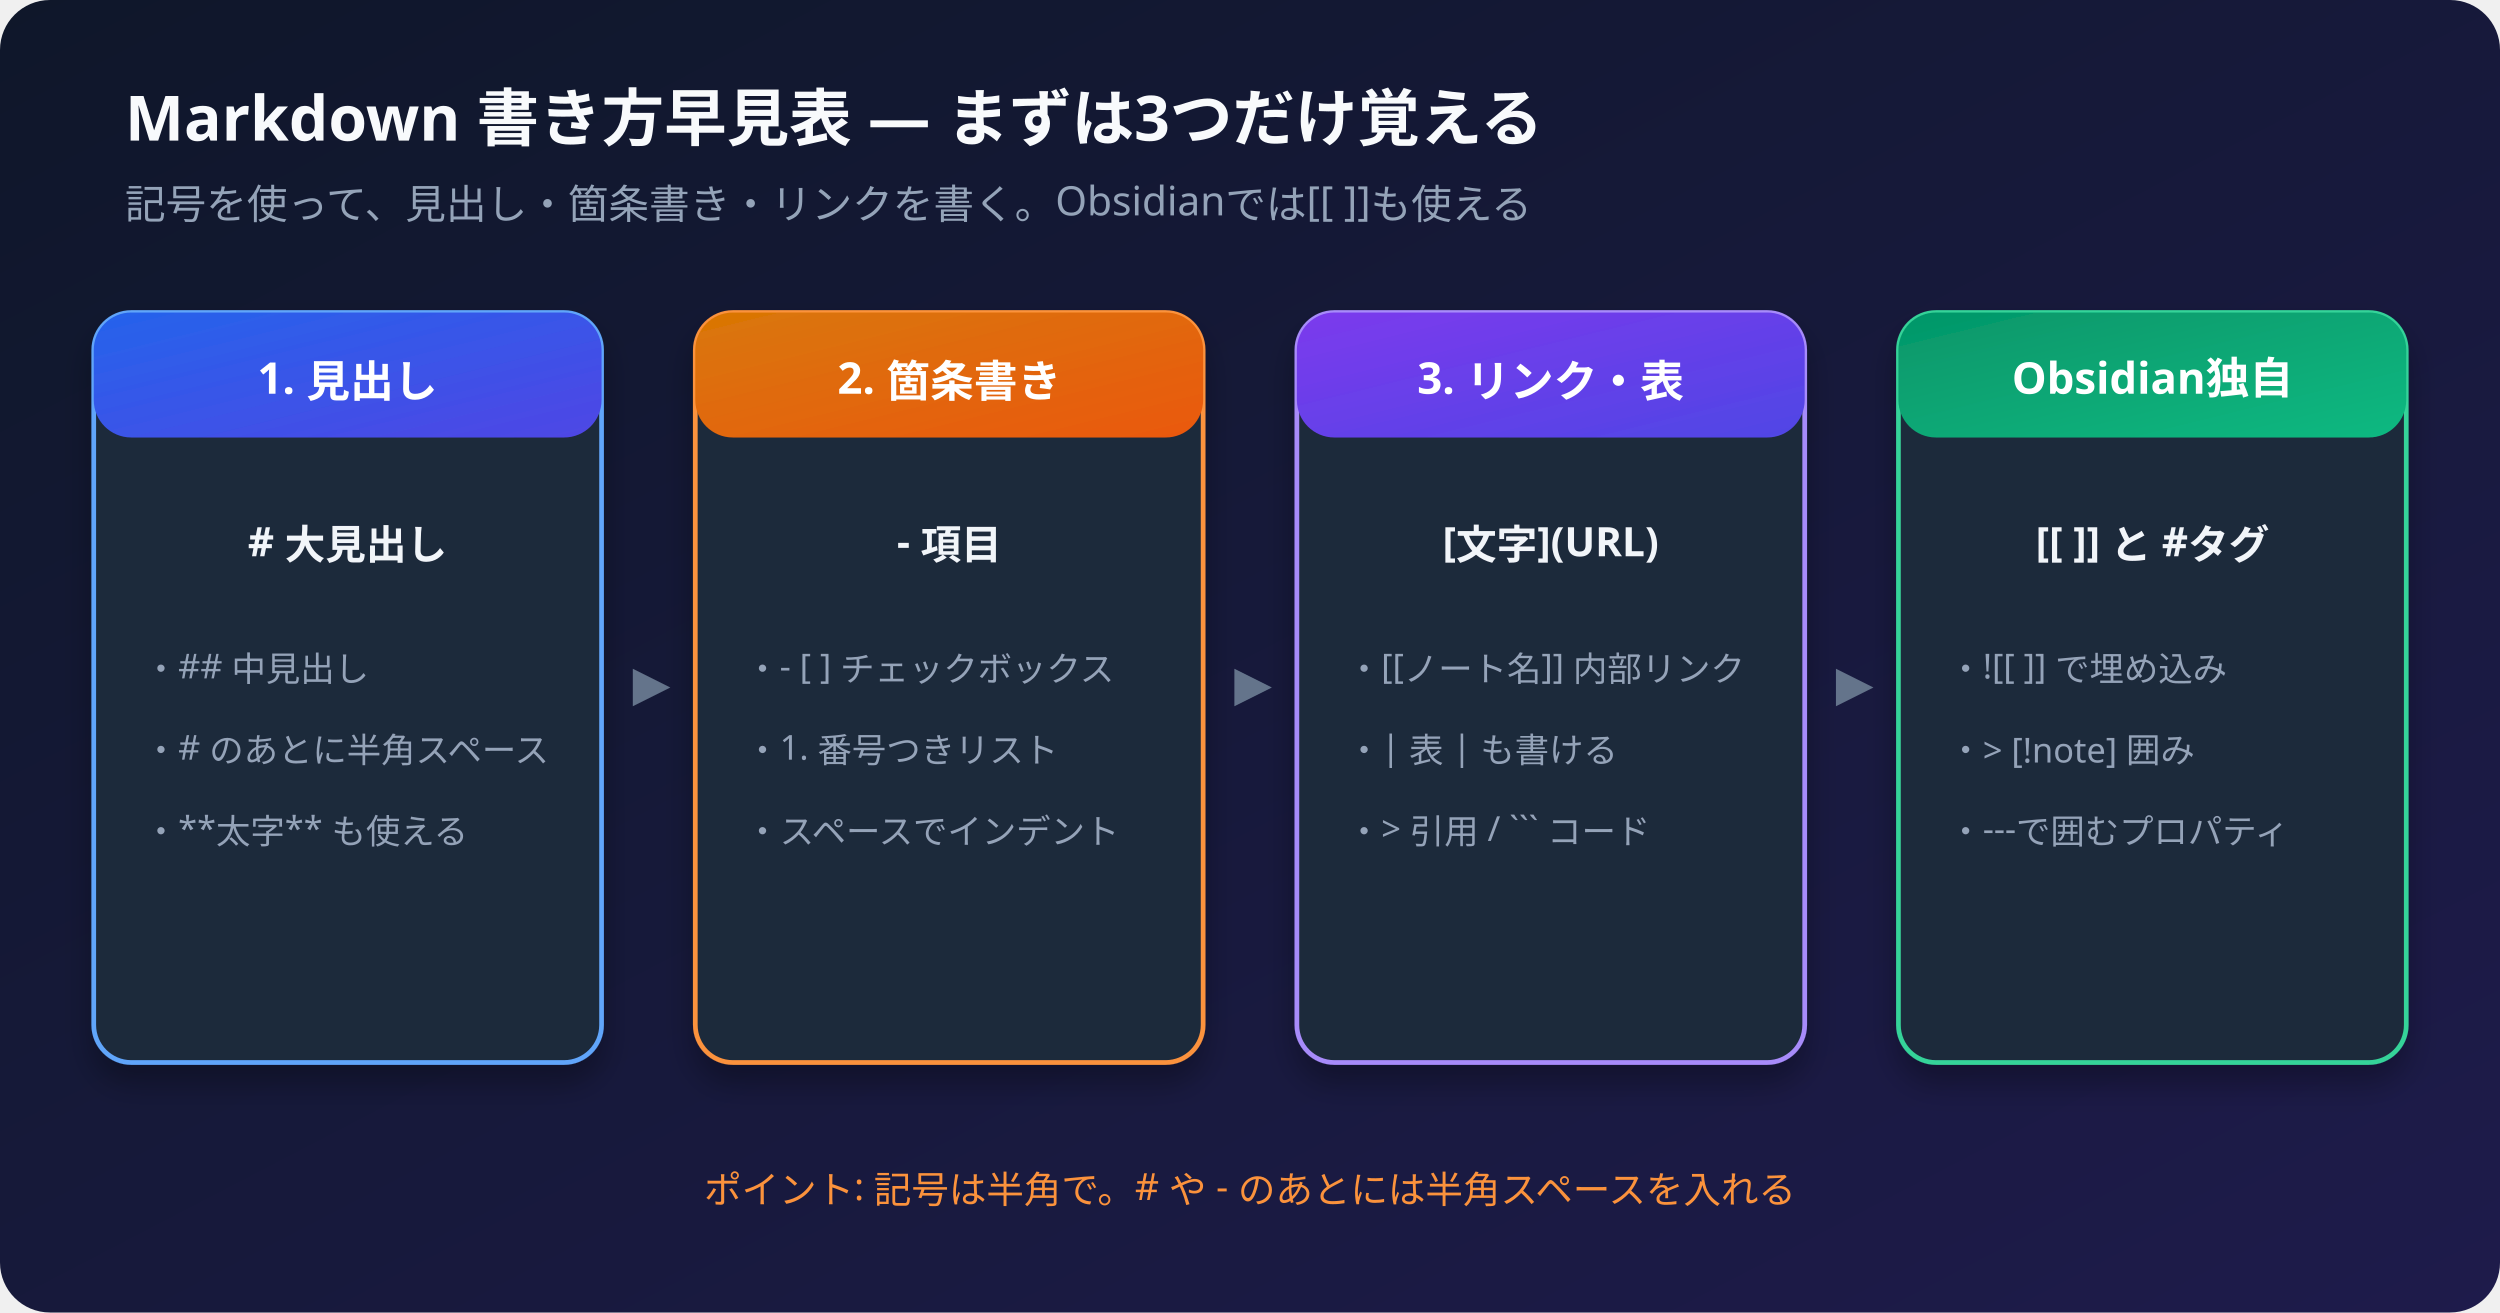
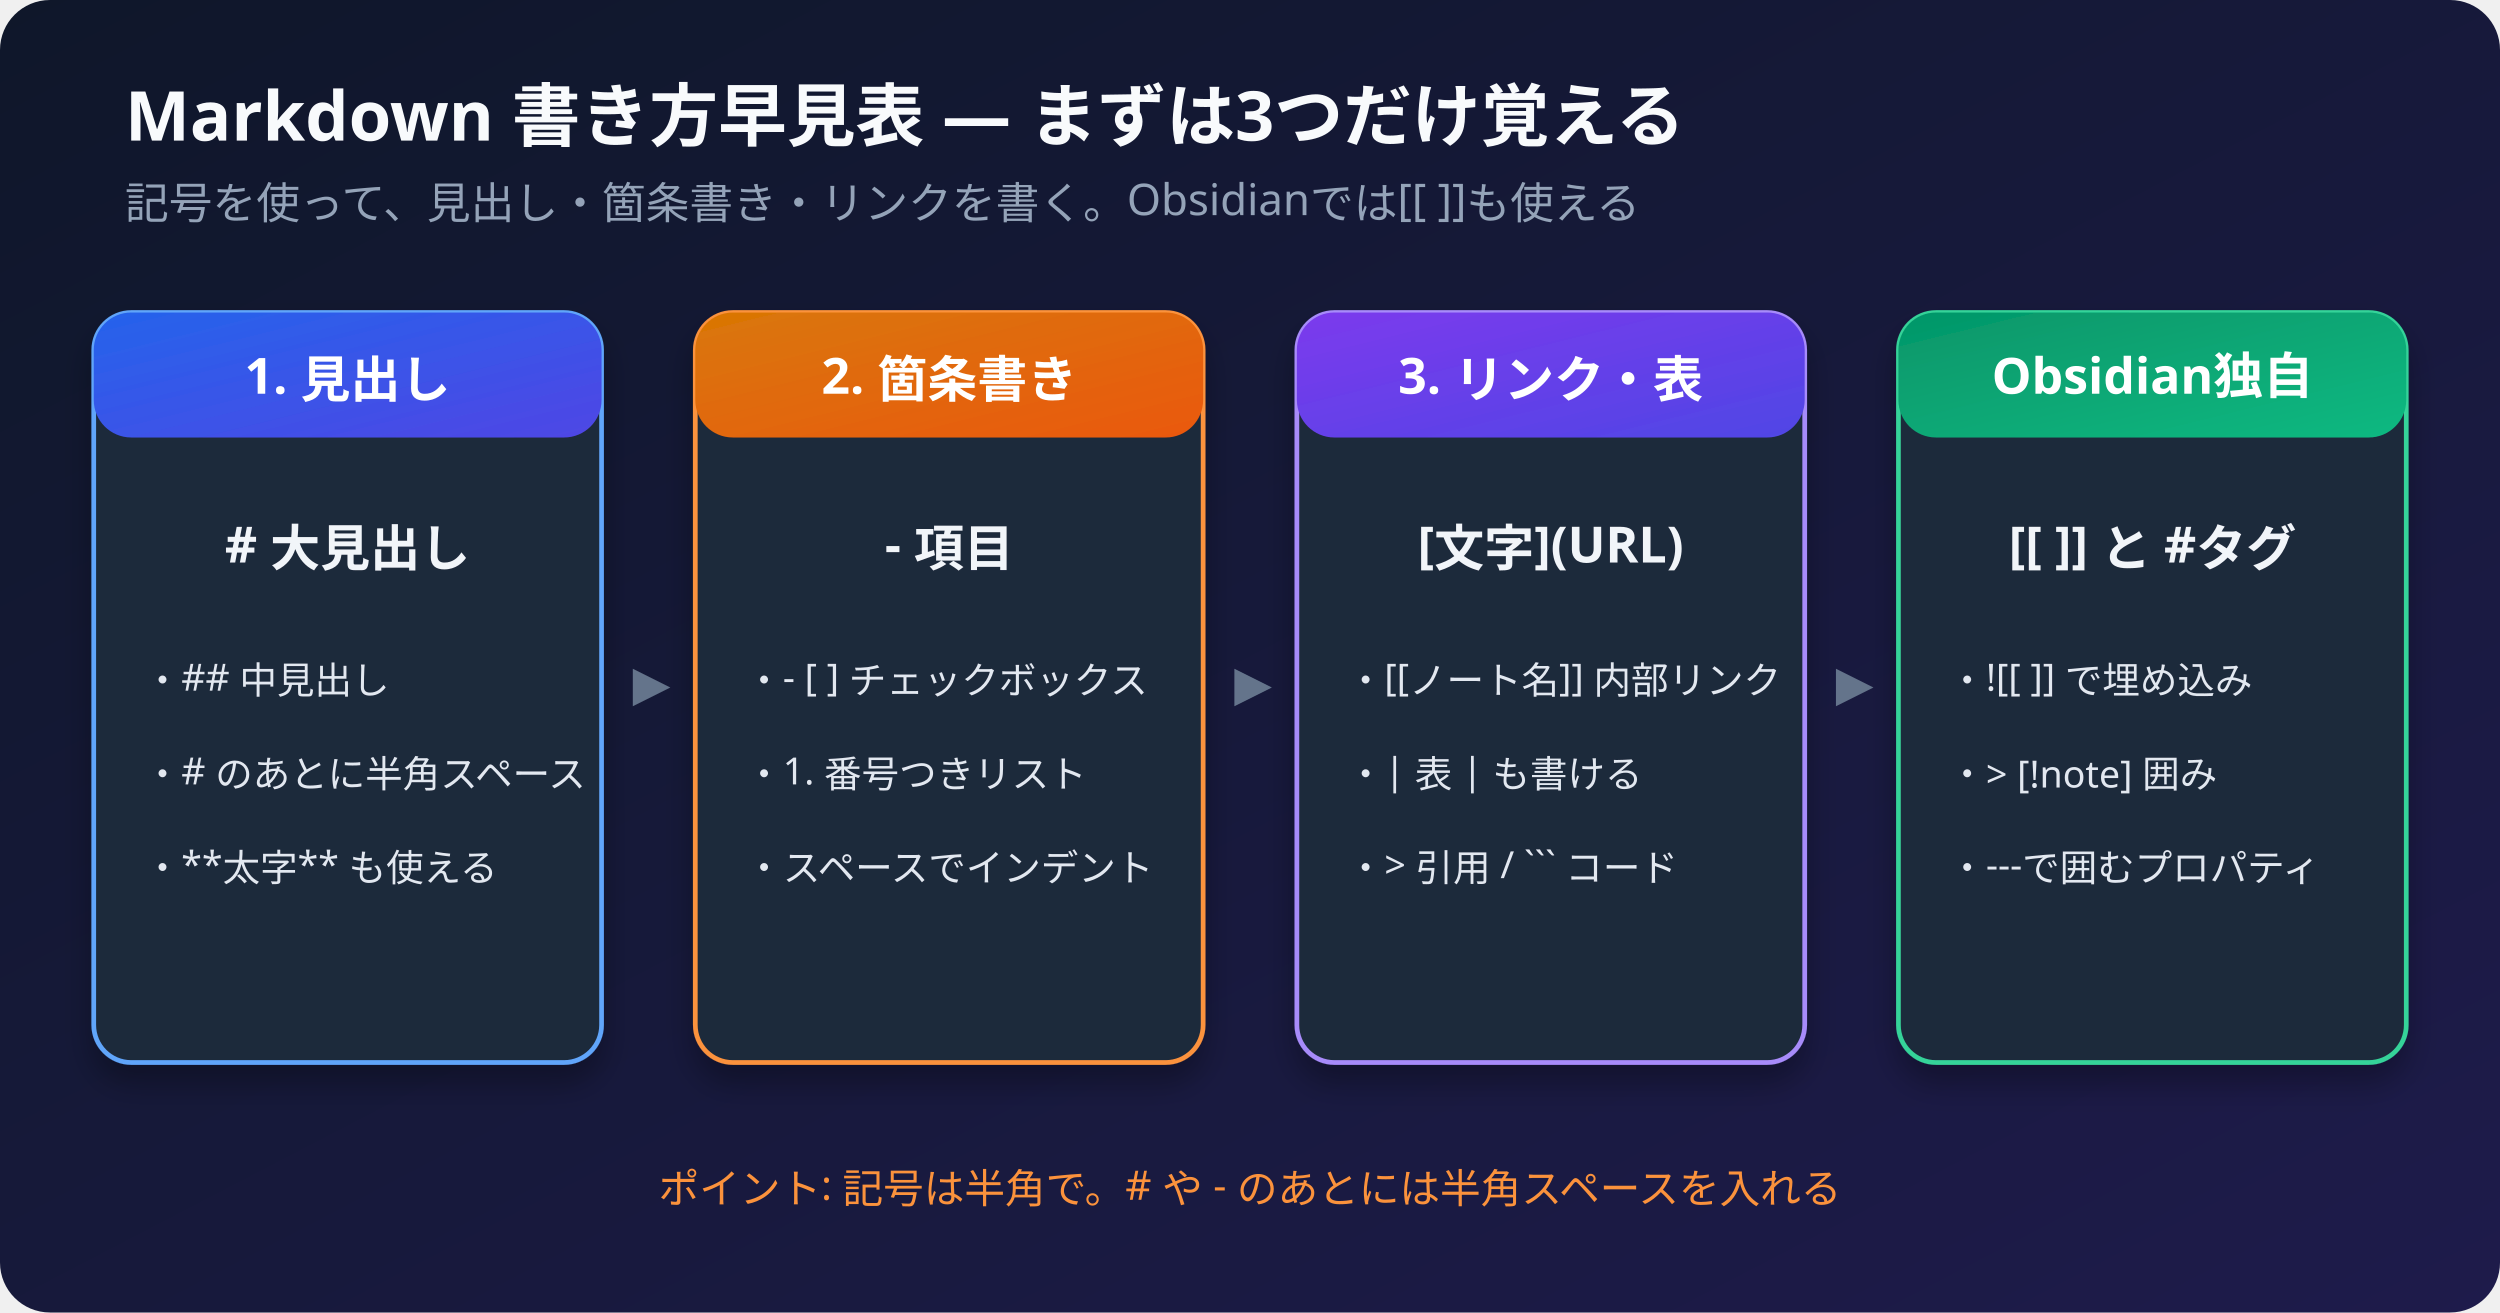
<svg xmlns="http://www.w3.org/2000/svg" viewBox="0 0 800 420" width="100%" height="100%">
  <defs>
    <linearGradient id="bgGrad" x1="0%" y1="0%" x2="100%" y2="100%">
      <stop offset="0%" stop-color="#0f172a" />
      <stop offset="100%" stop-color="#1e1b4b" />
    </linearGradient>
    <linearGradient id="g_gray" x1="0%" y1="0%" x2="100%" y2="100%">
      <stop offset="0%" stop-color="#475569" />
      <stop offset="100%" stop-color="#334155" />
    </linearGradient>
    <linearGradient id="g_purple" x1="0%" y1="0%" x2="100%" y2="100%">
      <stop offset="0%" stop-color="#7c3aed" />
      <stop offset="100%" stop-color="#4f46e5" />
    </linearGradient>
    <linearGradient id="g_blue" x1="0%" y1="0%" x2="100%" y2="100%">
      <stop offset="0%" stop-color="#2563eb" />
      <stop offset="100%" stop-color="#4f46e5" />
    </linearGradient>
    <linearGradient id="g_orange" x1="0%" y1="0%" x2="100%" y2="100%">
      <stop offset="0%" stop-color="#d97706" />
      <stop offset="100%" stop-color="#ea580c" />
    </linearGradient>
    <linearGradient id="g_green" x1="0%" y1="0%" x2="100%" y2="100%">
      <stop offset="0%" stop-color="#059669" />
      <stop offset="100%" stop-color="#10b981" />
    </linearGradient>
    <linearGradient id="g_teal" x1="0%" y1="0%" x2="100%" y2="100%">
      <stop offset="0%" stop-color="#0d9488" />
      <stop offset="100%" stop-color="#0891b2" />
    </linearGradient>
    <filter id="shadow" x="-10%" y="-10%" width="120%" height="120%">
      <feDropShadow dx="0" dy="6" stdDeviation="5" flood-color="#000" flood-opacity="0.3" />
    </filter>
  </defs>
  <rect width="800" height="420" rx="16" fill="url(#bgGrad)" />
-   <text x="40" y="45" fill="#f8fafc" font-family="sans-serif" font-size="20" font-weight="bold">Markdown 書き方早見表 ― まずは3つだけ覚える</text>
-   <text x="40" y="70" fill="#94a3b8" font-family="sans-serif" font-size="13">記号を使って、見出し・箇条書き・リンクを書く。Obsidianでは[[ ]]も使える</text>
+   <text x="40" y="45" fill="#f8fafc" font-family="sans-serif" font-size="22" font-weight="bold">Markdown 書き方早見表 ― まずは3つだけ覚える</text>
+   <text x="40" y="70" fill="#94a3b8" font-family="sans-serif" font-size="14">記号を使って、見出し・箇条書き・リンクを書く。Obsidianでは[[ ]]も使える</text>
  <g filter="url(#shadow)">
    <rect x="30.0" y="100" width="162.5" height="240" rx="12" fill="#1e293b" stroke="#60a5fa" stroke-width="1.5" />
    <rect x="30.0" y="100" width="162.5" height="40" rx="12" fill="url(#g_blue)" />
-     <text x="111.2" y="126" text-anchor="middle" fill="#ffffff" font-family="sans-serif" font-size="14" font-weight="bold">1. 見出し</text>
-     <text x="111.2" y="178" text-anchor="middle" fill="#f1f5f9" font-family="sans-serif" font-size="13" font-weight="bold"># 大見出し</text>
-     <text x="46.0" y="218" fill="#94a3b8" font-family="sans-serif" font-size="11">・## 中見出し</text>
-     <text x="46.0" y="244" fill="#94a3b8" font-family="sans-serif" font-size="11">・# のあとに半角スペース</text>
-     <text x="46.0" y="270" fill="#94a3b8" font-family="sans-serif" font-size="11">・**太字** も使える</text>
+     <text x="111.2" y="126" text-anchor="middle" fill="#ffffff" font-family="sans-serif" font-size="16" font-weight="bold">1. 見出し</text>
+     <text x="111.2" y="180" text-anchor="middle" fill="#f1f5f9" font-family="sans-serif" font-size="16" font-weight="bold"># 大見出し</text>
+     <text x="46.0" y="222" fill="#e2e8f0" font-family="sans-serif" font-size="12">・## 中見出し</text>
+     <text x="46.0" y="252" fill="#e2e8f0" font-family="sans-serif" font-size="12">・# のあとに半角スペース</text>
+     <text x="46.0" y="282" fill="#e2e8f0" font-family="sans-serif" font-size="12">・**太字** も使える</text>
  </g>
  <polygon points="202.5,226.0 202.5,214.0 214.5,220.0" fill="#64748b" />
  <g filter="url(#shadow)">
    <rect x="222.5" y="100" width="162.5" height="240" rx="12" fill="#1e293b" stroke="#fb923c" stroke-width="1.5" />
    <rect x="222.5" y="100" width="162.5" height="40" rx="12" fill="url(#g_orange)" />
-     <text x="303.8" y="126" text-anchor="middle" fill="#ffffff" font-family="sans-serif" font-size="14" font-weight="bold">2. 箇条書き</text>
-     <text x="303.8" y="178" text-anchor="middle" fill="#f1f5f9" font-family="sans-serif" font-size="13" font-weight="bold">- 項目</text>
-     <text x="238.5" y="218" fill="#94a3b8" font-family="sans-serif" font-size="11">・- [ ] チェックボックス</text>
-     <text x="238.5" y="244" fill="#94a3b8" font-family="sans-serif" font-size="11">・1. 番号つきリスト</text>
-     <text x="238.5" y="270" fill="#94a3b8" font-family="sans-serif" font-size="11">・スペースでインデント</text>
+     <text x="303.8" y="126" text-anchor="middle" fill="#ffffff" font-family="sans-serif" font-size="16" font-weight="bold">2. 箇条書き</text>
+     <text x="303.8" y="180" text-anchor="middle" fill="#f1f5f9" font-family="sans-serif" font-size="16" font-weight="bold">- 項目</text>
+     <text x="238.5" y="222" fill="#e2e8f0" font-family="sans-serif" font-size="12">・- [ ] チェックボックス</text>
+     <text x="238.5" y="252" fill="#e2e8f0" font-family="sans-serif" font-size="12">・1. 番号つきリスト</text>
+     <text x="238.5" y="282" fill="#e2e8f0" font-family="sans-serif" font-size="12">・スペースでインデント</text>
  </g>
  <polygon points="395.0,226.0 395.0,214.0 407.0,220.0" fill="#64748b" />
  <g filter="url(#shadow)">
    <rect x="415.0" y="100" width="162.5" height="240" rx="12" fill="#1e293b" stroke="#a78bfa" stroke-width="1.5" />
    <rect x="415.0" y="100" width="162.5" height="40" rx="12" fill="url(#g_purple)" />
-     <text x="496.2" y="126" text-anchor="middle" fill="#ffffff" font-family="sans-serif" font-size="14" font-weight="bold">3. リンク・表</text>
-     <text x="496.2" y="178" text-anchor="middle" fill="#f1f5f9" font-family="sans-serif" font-size="13" font-weight="bold">[文字](URL)</text>
-     <text x="431.0" y="218" fill="#94a3b8" font-family="sans-serif" font-size="11">・[[ノート名]] 内部リンク</text>
-     <text x="431.0" y="244" fill="#94a3b8" font-family="sans-serif" font-size="11">・| 表 | も書ける</text>
-     <text x="431.0" y="270" fill="#94a3b8" font-family="sans-serif" font-size="11">・&gt; 引用 / ``` コード</text>
+     <text x="496.2" y="126" text-anchor="middle" fill="#ffffff" font-family="sans-serif" font-size="16" font-weight="bold">3. リンク・表</text>
+     <text x="496.2" y="180" text-anchor="middle" fill="#f1f5f9" font-family="sans-serif" font-size="16" font-weight="bold">[文字](URL)</text>
+     <text x="431.0" y="222" fill="#e2e8f0" font-family="sans-serif" font-size="12">・[[ノート名]] 内部リンク</text>
+     <text x="431.0" y="252" fill="#e2e8f0" font-family="sans-serif" font-size="12">・| 表 | も書ける</text>
+     <text x="431.0" y="282" fill="#e2e8f0" font-family="sans-serif" font-size="12">・&gt; 引用 / ``` コード</text>
  </g>
  <polygon points="587.5,226.0 587.5,214.0 599.5,220.0" fill="#64748b" />
  <g filter="url(#shadow)">
    <rect x="607.5" y="100" width="162.5" height="240" rx="12" fill="#1e293b" stroke="#34d399" stroke-width="1.5" />
    <rect x="607.5" y="100" width="162.5" height="40" rx="12" fill="url(#g_green)" />
-     <text x="688.8" y="126" text-anchor="middle" fill="#ffffff" font-family="sans-serif" font-size="14" font-weight="bold">Obsidian独自</text>
-     <text x="688.8" y="178" text-anchor="middle" fill="#f1f5f9" font-family="sans-serif" font-size="13" font-weight="bold">[[ ]] と #タグ</text>
-     <text x="623.5" y="218" fill="#94a3b8" font-family="sans-serif" font-size="11">・![[ ]] で埋め込み</text>
-     <text x="623.5" y="244" fill="#94a3b8" font-family="sans-serif" font-size="11">・&gt; [!note] 囲み</text>
-     <text x="623.5" y="270" fill="#94a3b8" font-family="sans-serif" font-size="11">・---で囲むプロパティ</text>
+     <text x="688.8" y="126" text-anchor="middle" fill="#ffffff" font-family="sans-serif" font-size="16" font-weight="bold">Obsidian独自</text>
+     <text x="688.8" y="180" text-anchor="middle" fill="#f1f5f9" font-family="sans-serif" font-size="16" font-weight="bold">[[ ]] と #タグ</text>
+     <text x="623.5" y="222" fill="#e2e8f0" font-family="sans-serif" font-size="12">・![[ ]] で埋め込み</text>
+     <text x="623.5" y="252" fill="#e2e8f0" font-family="sans-serif" font-size="12">・&gt; [!note] 囲み</text>
+     <text x="623.5" y="282" fill="#e2e8f0" font-family="sans-serif" font-size="12">・---で囲むプロパティ</text>
  </g>
-   <text x="400" y="385" text-anchor="middle" fill="#fb923c" font-family="sans-serif" font-size="12">ポイント: 記号は半角で。# や - のあとには半角スペースを入れる</text>
+   <text x="400" y="385" text-anchor="middle" fill="#fb923c" font-family="sans-serif" font-size="13">ポイント: 記号は半角で。# や - のあとには半角スペースを入れる</text>
</svg>
